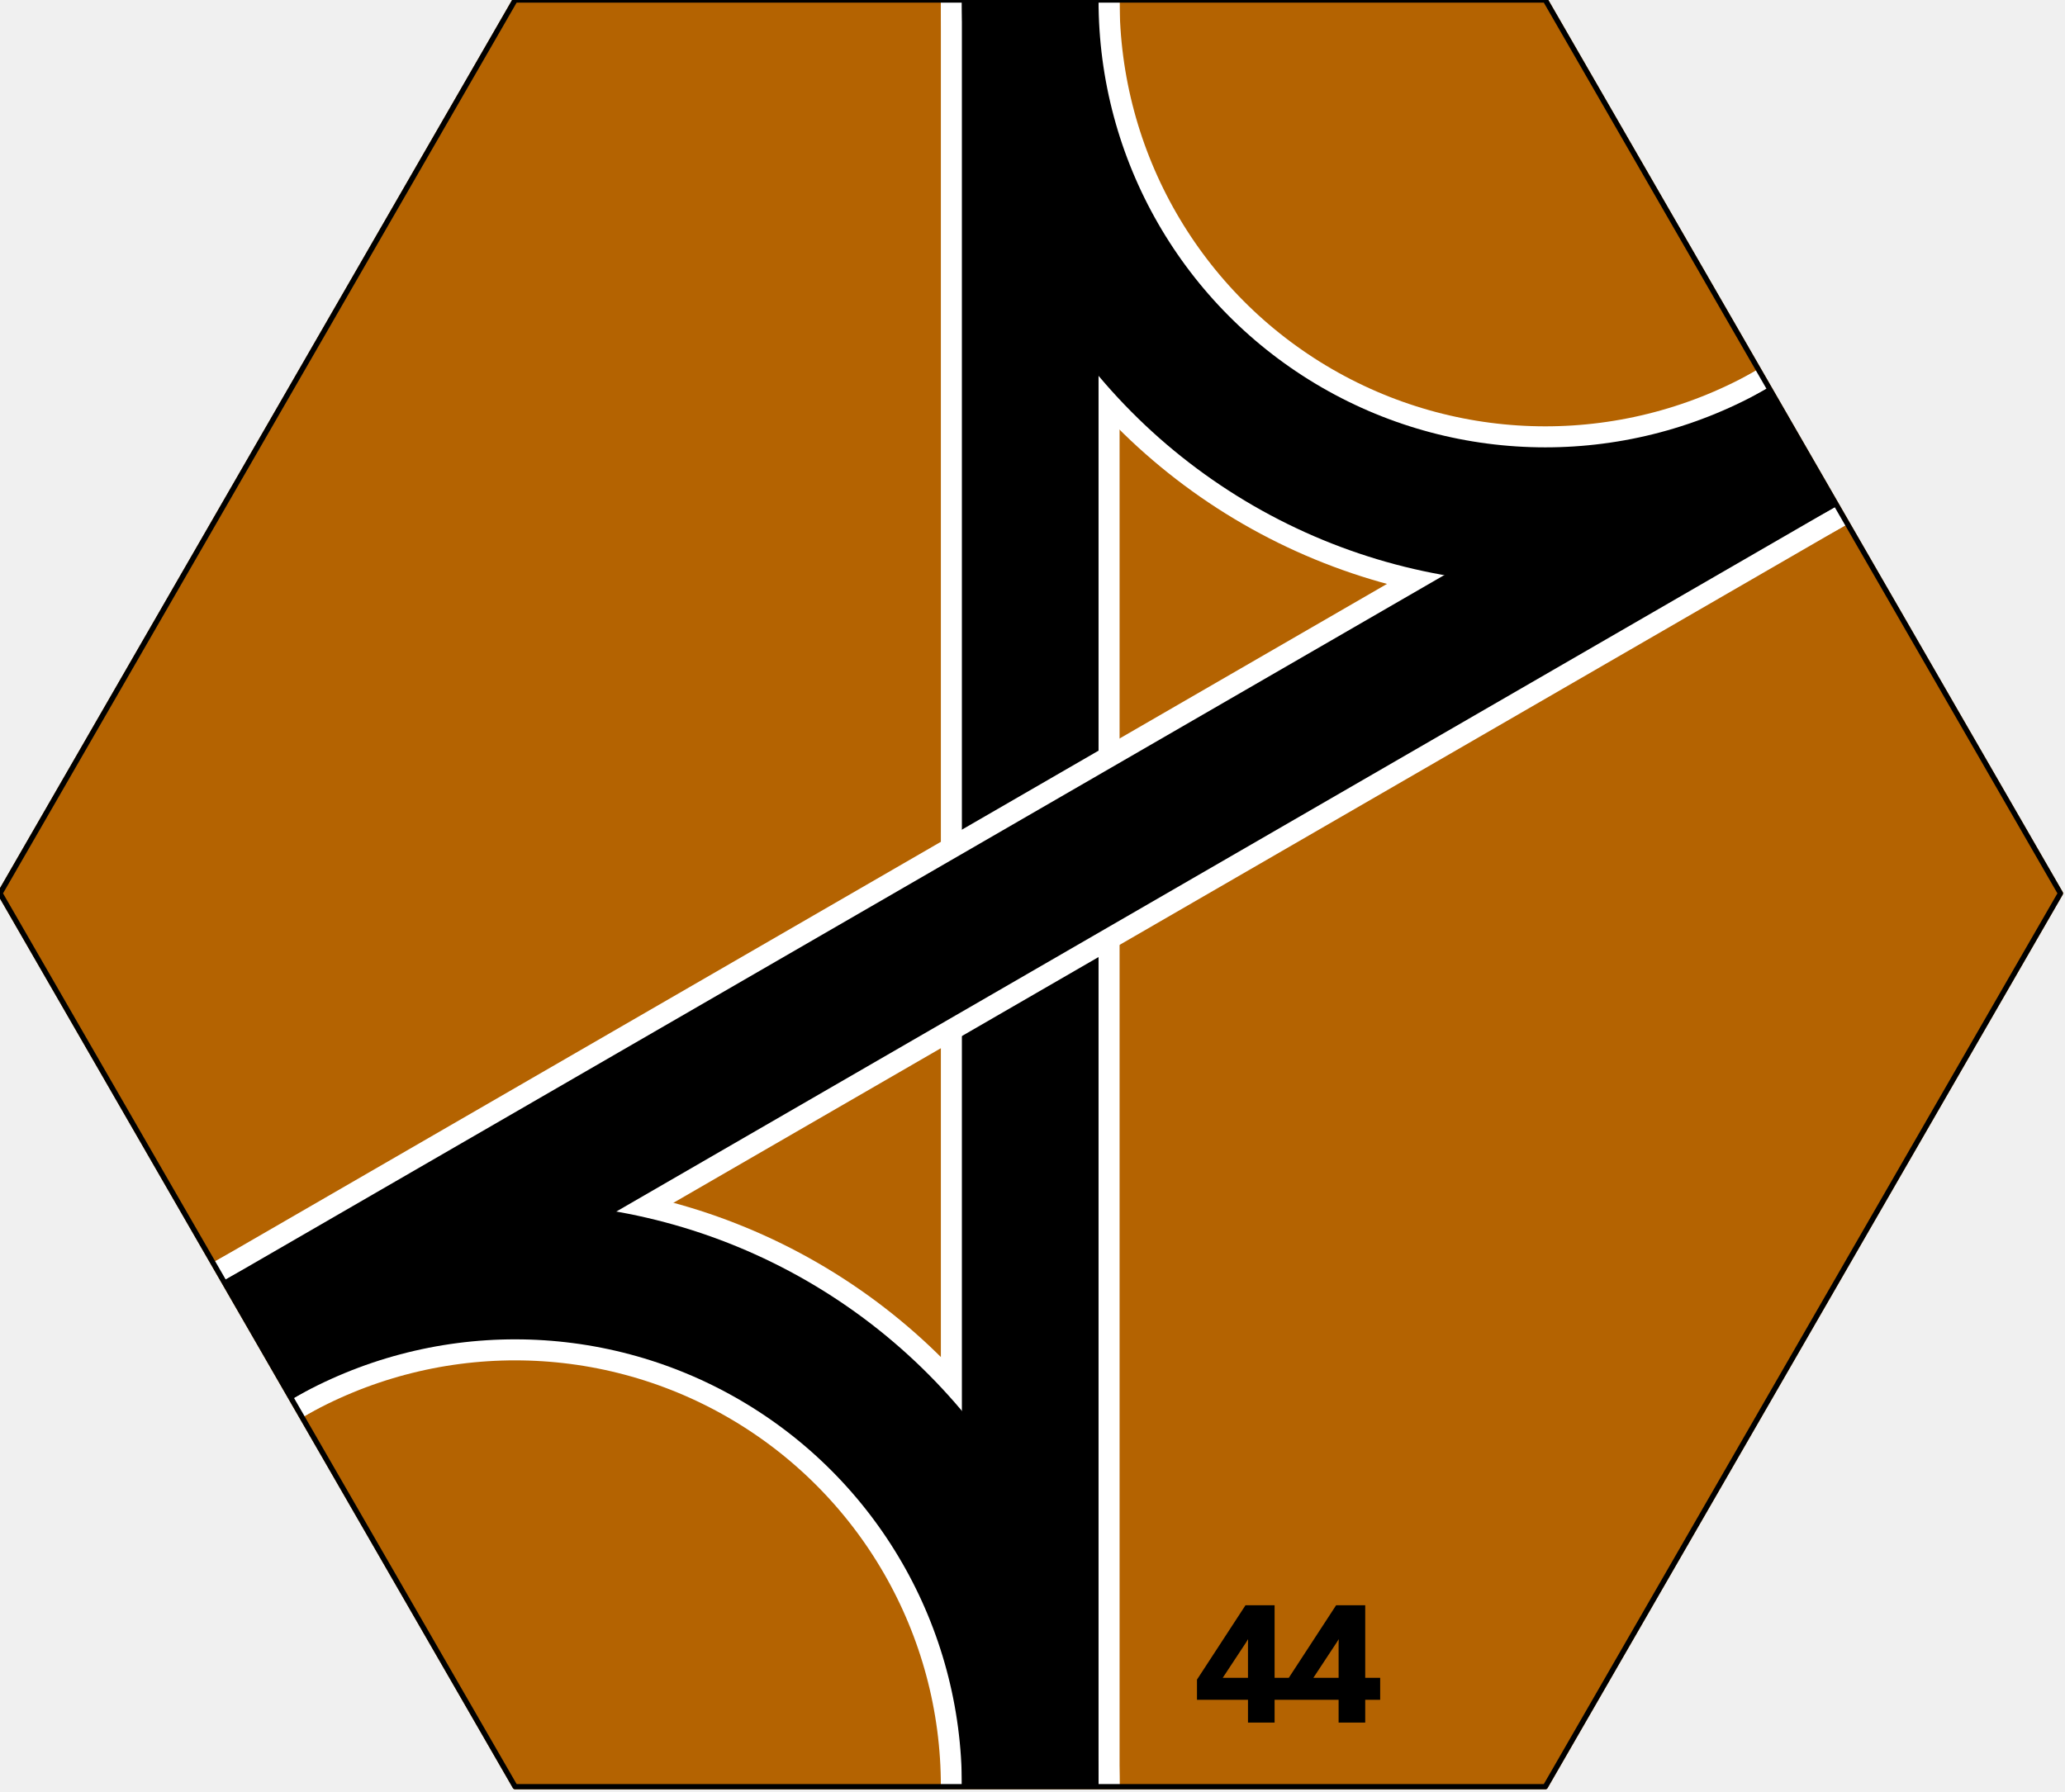
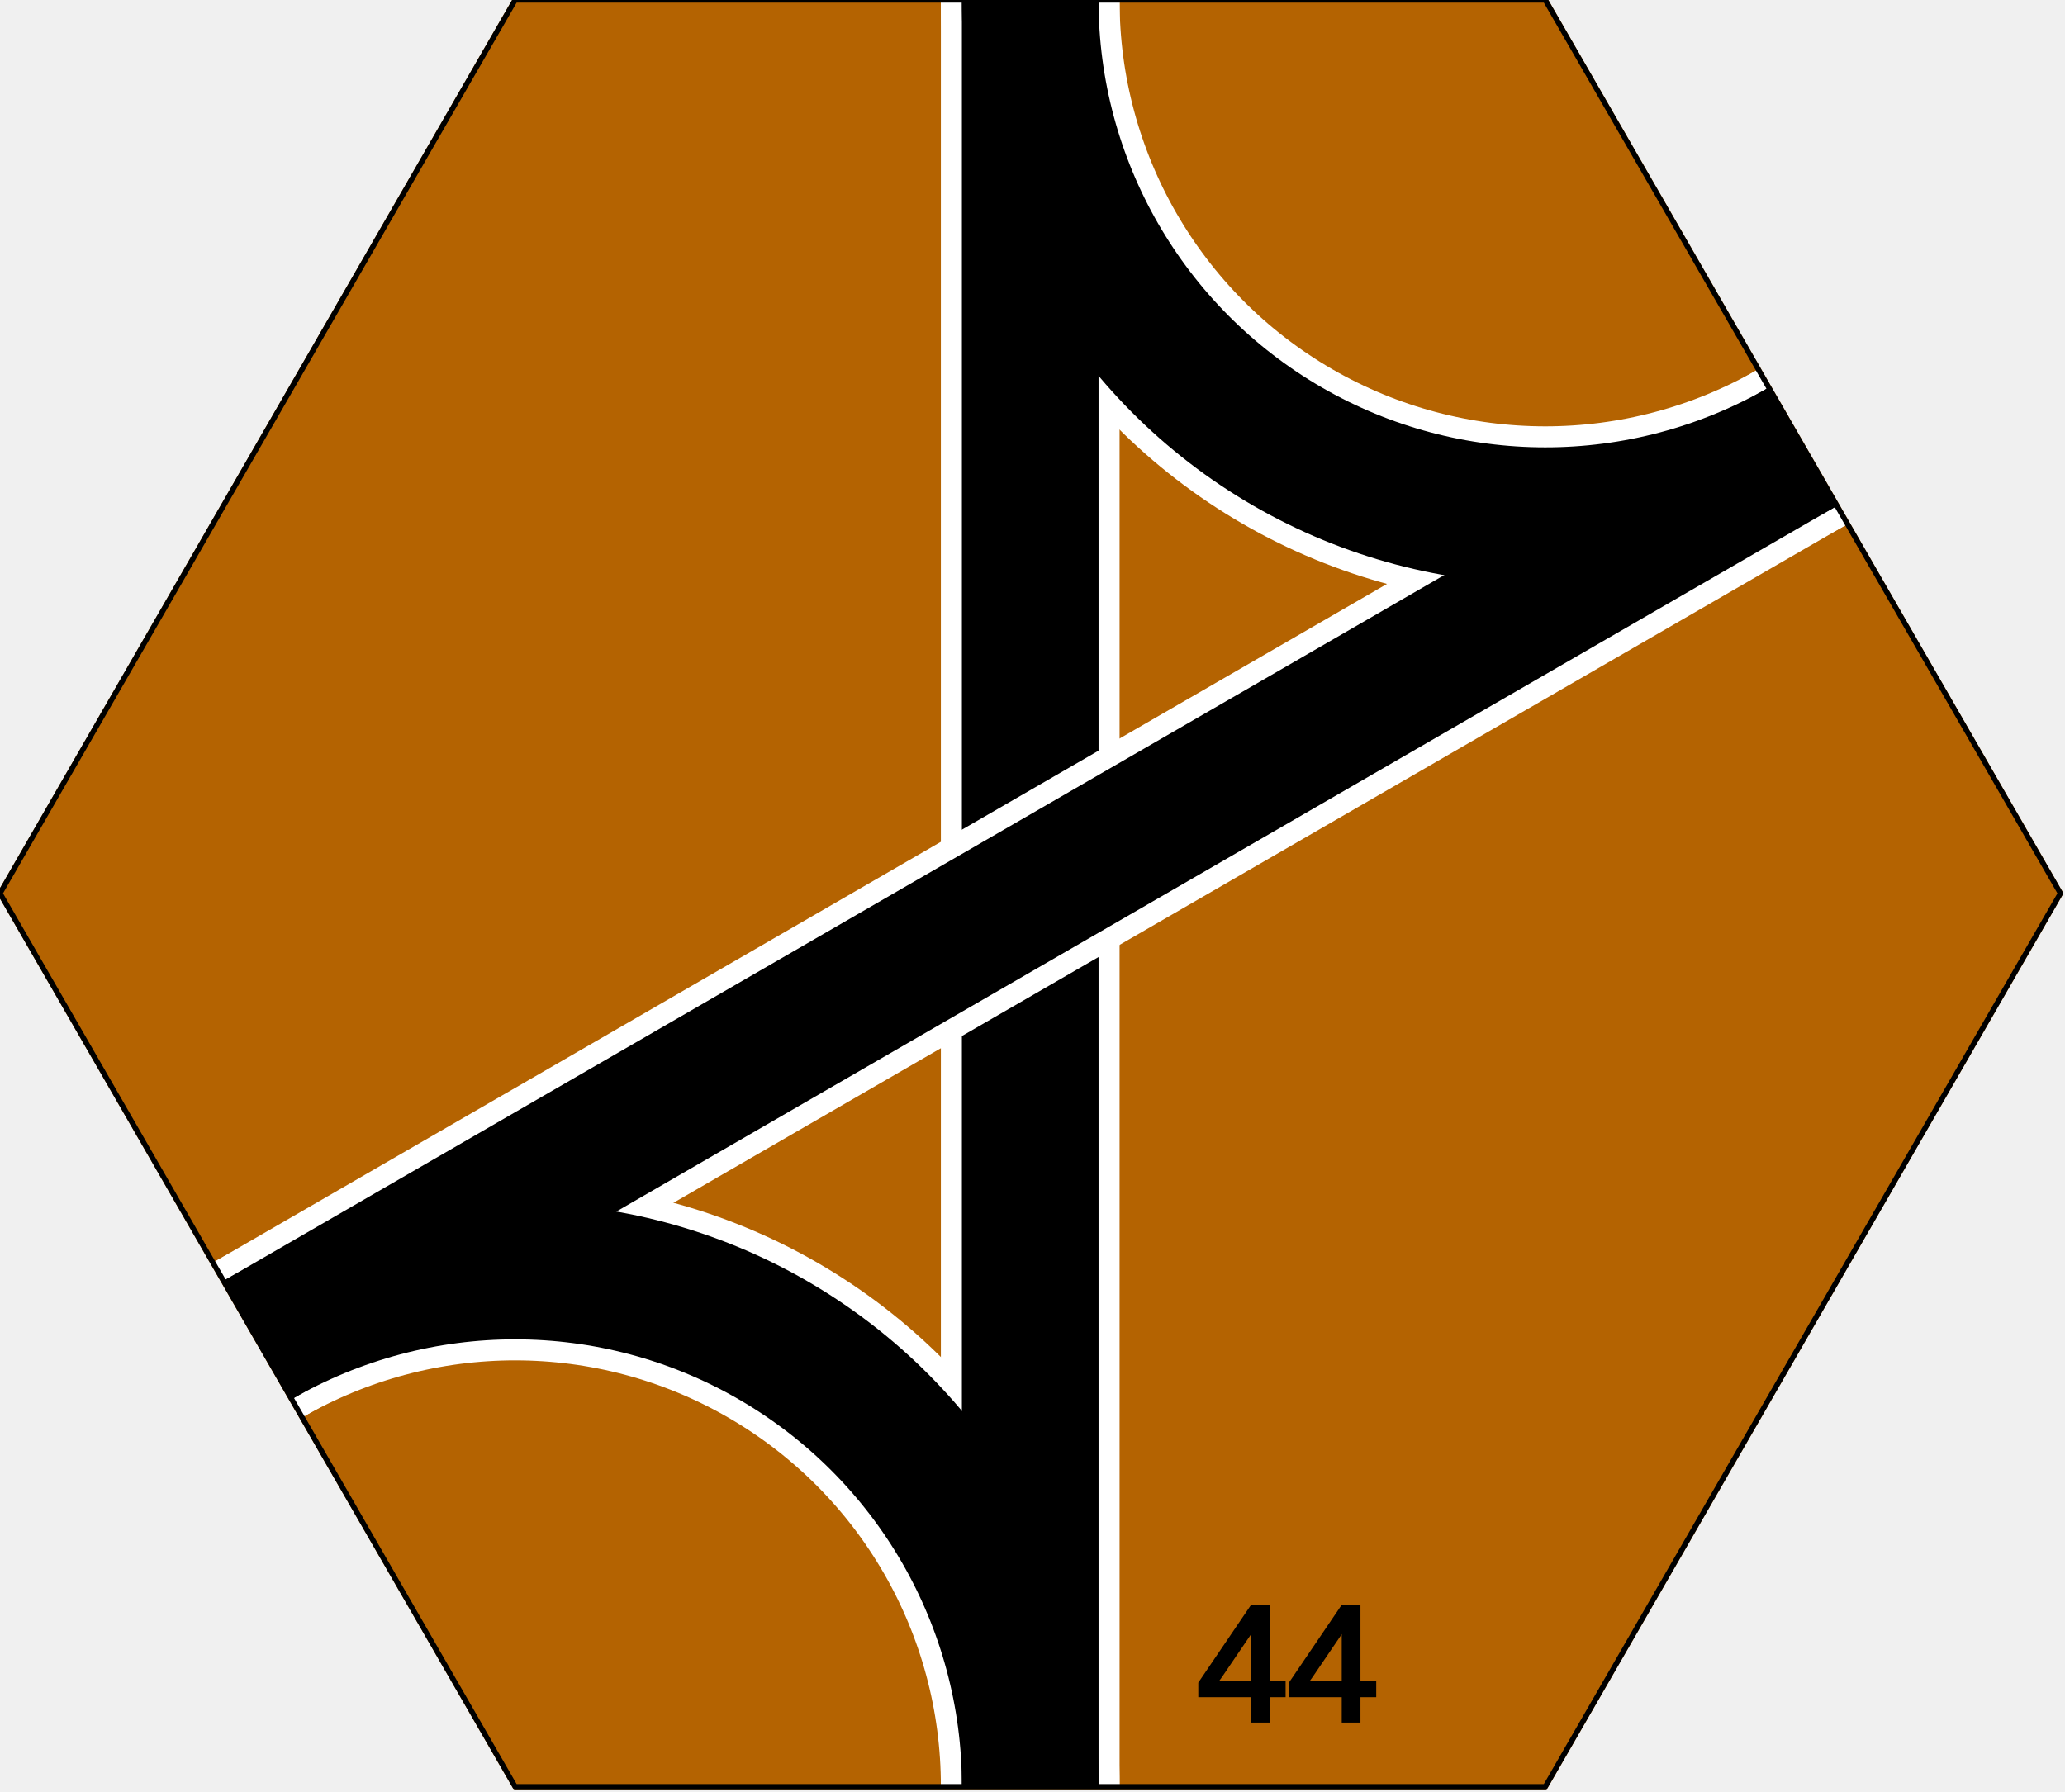
<svg xmlns="http://www.w3.org/2000/svg" version="1.1">
  <path d=" M 98,0 L 294,0 L 392,170 L 294,340 L 98,340 L 0,170 Z" fill="#B46301" stroke="#B46301" stroke-width="1" stroke-linejoin="round" />
-   <text x="245" y="318" dy="0.3em" fill="#000000" stroke="#000000" text-anchor="middle" font-family="Arial" font-size="31" font-weight="bold">44</text>
+   <text x="245" y="318" dy="0.3em" fill="#000000" stroke="#000000" text-anchor="middle" font-family="Arial" font-size="31">44</text>
  <path d="M 196,340 L 196,0" fill="none" stroke="#FFFFFF" stroke-width="34" stroke-linecap="butt" stroke-linejoin="round" />
  <path d="M 196,0 A 98,98 0 0,0 343,85" fill="none" stroke="#FFFFFF" stroke-width="34" stroke-linecap="butt" stroke-linejoin="round" />
  <path d="M 196,340 A 98,98 0 0,0 49,255" fill="none" stroke="#FFFFFF" stroke-width="34" stroke-linecap="butt" stroke-linejoin="round" />
  <path d="M 196,340 L 196,0" fill="none" stroke="#000000" stroke-width="26" stroke-linecap="butt" stroke-linejoin="round" />
  <path d="M 343,85 L 49,255" fill="none" stroke="#FFFFFF" stroke-width="34" stroke-linecap="butt" stroke-linejoin="round" />
  <path d="M 196,0 A 98,98 0 0,0 343,85" fill="none" stroke="#000000" stroke-width="26" stroke-linecap="butt" stroke-linejoin="round" />
  <path d="M 196,340 A 98,98 0 0,0 49,255" fill="none" stroke="#000000" stroke-width="26" stroke-linecap="butt" stroke-linejoin="round" />
  <path d="M 343,85 L 49,255" fill="none" stroke="#000000" stroke-width="26" stroke-linecap="butt" stroke-linejoin="round" />
  <path d=" M 98,0 L 294,0 L 392,170 L 294,340 L 98,340 L 0,170 Z" fill="none" stroke="black" stroke-width="1" stroke-linejoin="round" />
</svg>
